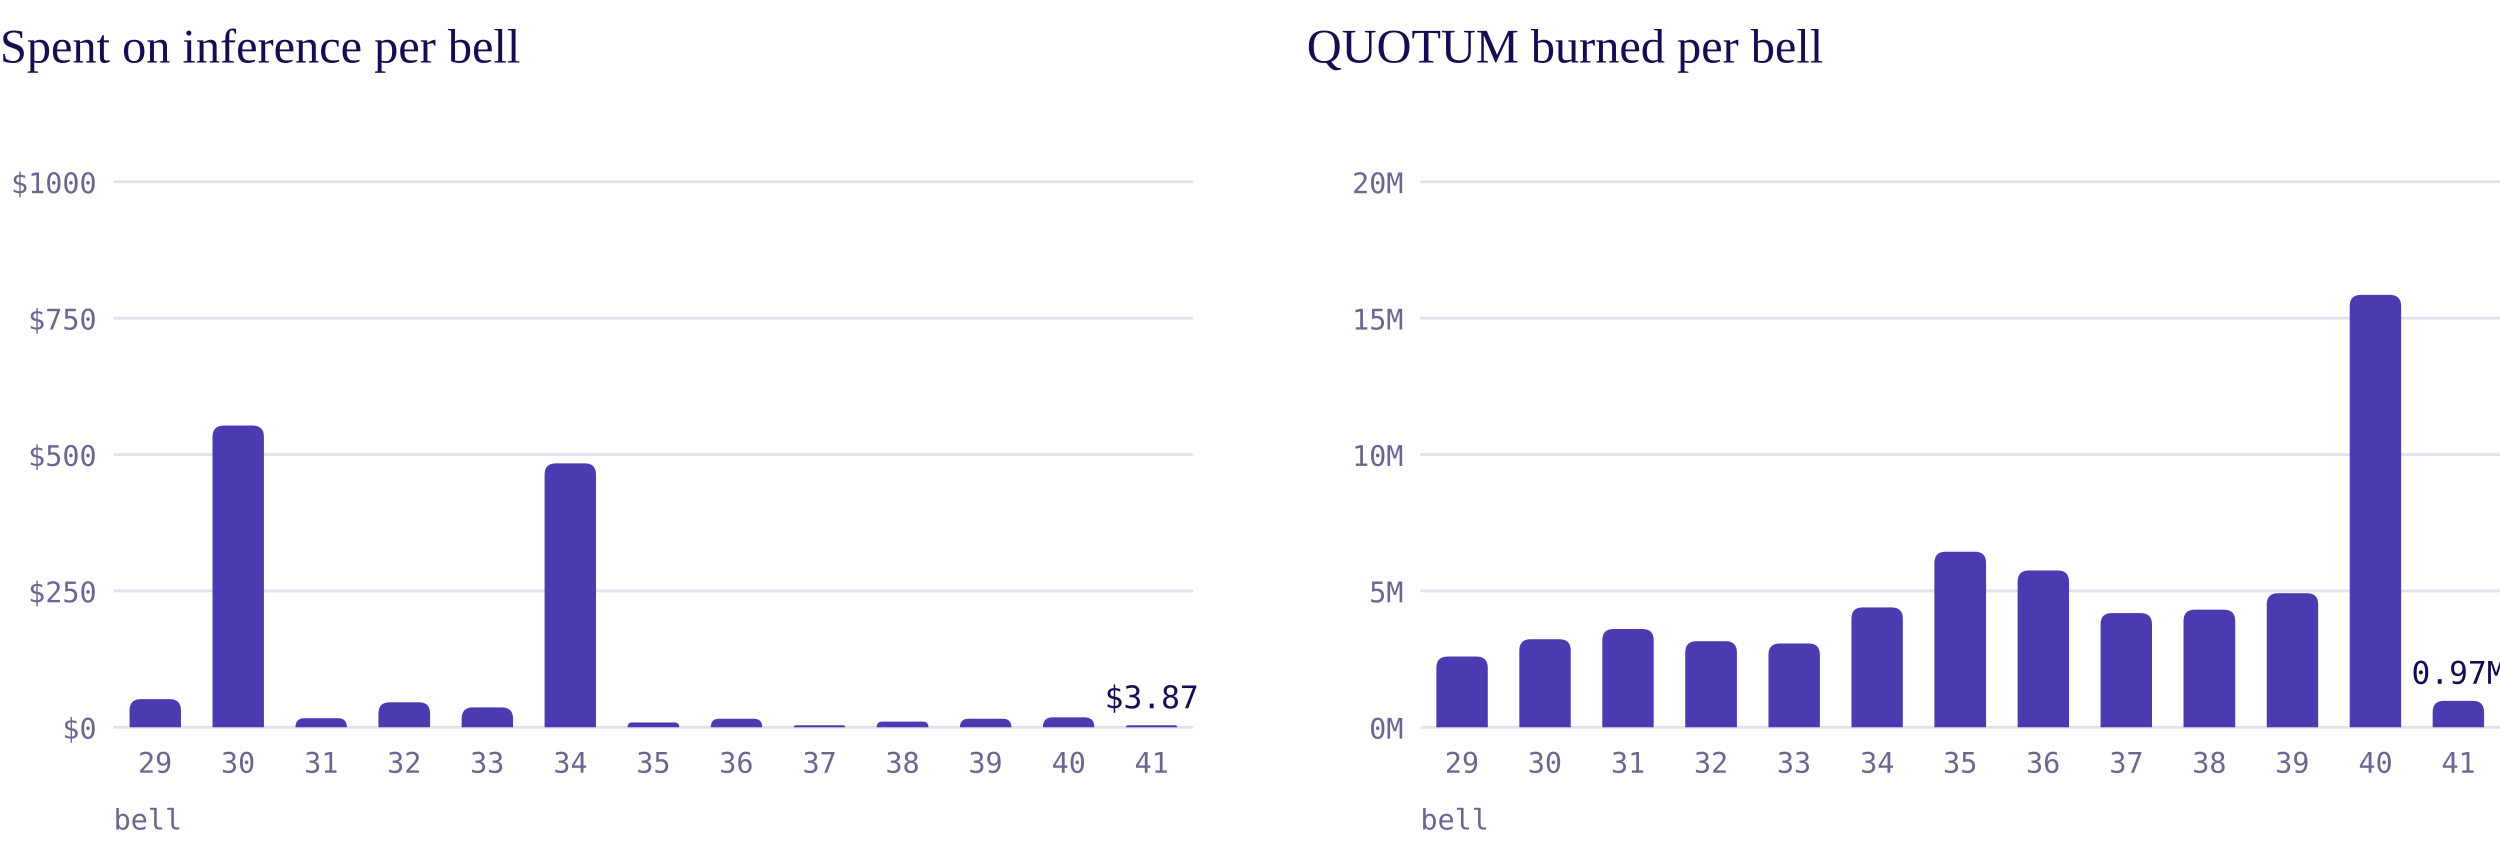
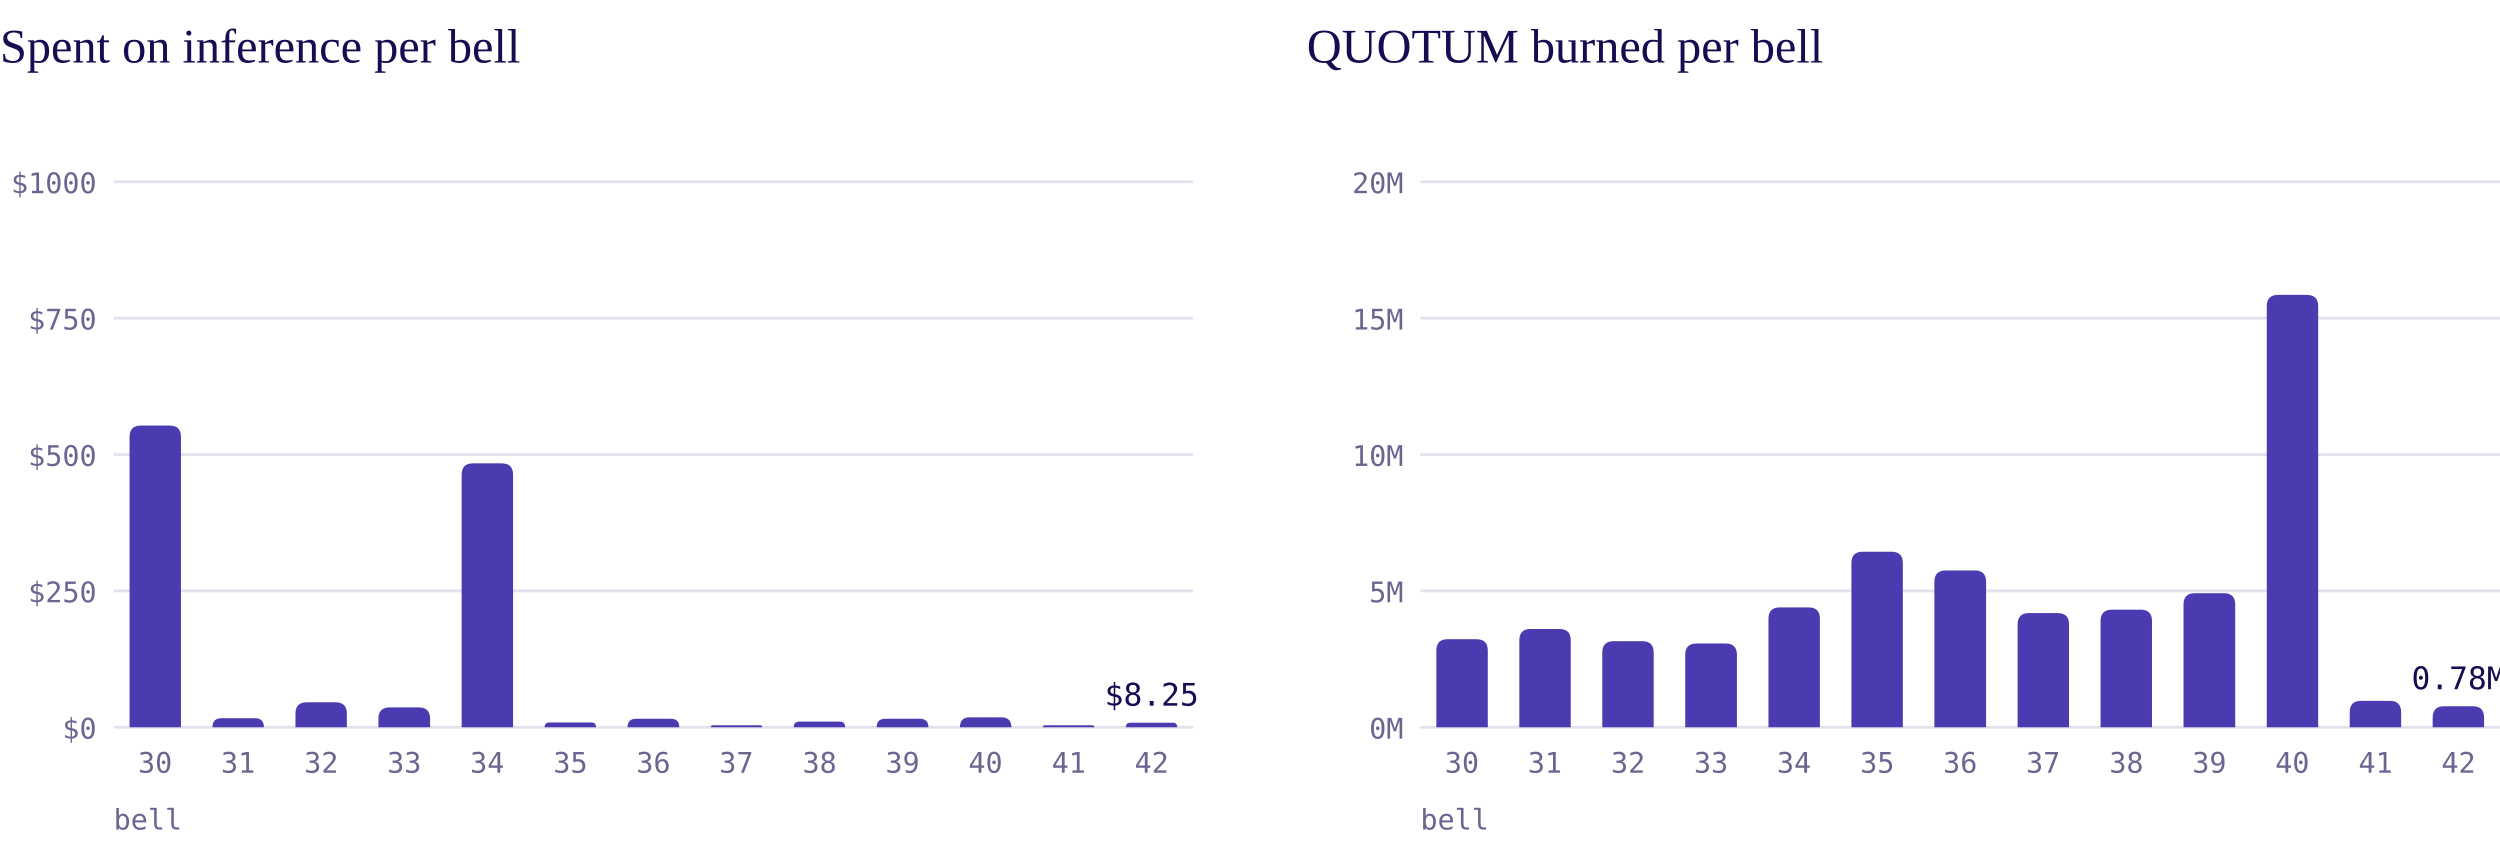
- <svg xmlns="http://www.w3.org/2000/svg" viewBox="0 0 880 300" width="880" height="300" role="img" aria-label="quotum bells 1 to 41: inference spent and QUOTUM burned per bell">
+ <svg xmlns="http://www.w3.org/2000/svg" viewBox="0 0 880 300" width="880" height="300" role="img" aria-label="quotum bells 1 to 42: inference spent and QUOTUM burned per bell">
  <text x="0" y="22" font-family="Georgia,'Times New Roman',serif" font-size="17" fill="#180b51">Spent on inference per bell</text>
  <line x1="40" x2="420" y1="256.0" y2="256.0" stroke="#e4e1ee" stroke-width="1" />
  <text x="34" y="260.0" text-anchor="end" font-family="ui-monospace,SFMono-Regular,Menlo,monospace" font-size="10" fill="#6b6690">$0</text>
  <line x1="40" x2="420" y1="208.0" y2="208.0" stroke="#e4e1ee" stroke-width="1" />
  <text x="34" y="212.0" text-anchor="end" font-family="ui-monospace,SFMono-Regular,Menlo,monospace" font-size="10" fill="#6b6690">$250</text>
  <line x1="40" x2="420" y1="160.0" y2="160.0" stroke="#e4e1ee" stroke-width="1" />
  <text x="34" y="164.0" text-anchor="end" font-family="ui-monospace,SFMono-Regular,Menlo,monospace" font-size="10" fill="#6b6690">$500</text>
  <line x1="40" x2="420" y1="112.0" y2="112.0" stroke="#e4e1ee" stroke-width="1" />
  <text x="34" y="116.0" text-anchor="end" font-family="ui-monospace,SFMono-Regular,Menlo,monospace" font-size="10" fill="#6b6690">$750</text>
  <line x1="40" x2="420" y1="64.0" y2="64.0" stroke="#e4e1ee" stroke-width="1" />
  <text x="34" y="68.0" text-anchor="end" font-family="ui-monospace,SFMono-Regular,Menlo,monospace" font-size="10" fill="#6b6690">$1000</text>
-   <path d="M45.6,256.0 V250.1 Q45.6,246.1 49.6,246.1 H59.7 Q63.7,246.1 63.7,250.1 V256.0 Z" fill="#4b3bb0" />
-   <text x="54.6" y="272" text-anchor="middle" font-family="ui-monospace,SFMono-Regular,Menlo,monospace" font-size="10" fill="#6b6690">29</text>
-   <path d="M74.8,256.0 V153.8 Q74.8,149.8 78.8,149.8 H88.9 Q92.9,149.8 92.9,153.8 V256.0 Z" fill="#4b3bb0" />
-   <text x="83.8" y="272" text-anchor="middle" font-family="ui-monospace,SFMono-Regular,Menlo,monospace" font-size="10" fill="#6b6690">30</text>
-   <path d="M104.0,256.0 V256.0 Q104.0,252.8 107.2,252.8 H118.9 Q122.1,252.8 122.1,256.0 V256.0 Z" fill="#4b3bb0" />
-   <text x="113.1" y="272" text-anchor="middle" font-family="ui-monospace,SFMono-Regular,Menlo,monospace" font-size="10" fill="#6b6690">31</text>
-   <path d="M133.2,256.0 V251.2 Q133.2,247.2 137.2,247.2 H147.4 Q151.4,247.2 151.4,251.2 V256.0 Z" fill="#4b3bb0" />
-   <text x="142.3" y="272" text-anchor="middle" font-family="ui-monospace,SFMono-Regular,Menlo,monospace" font-size="10" fill="#6b6690">32</text>
-   <path d="M162.5,256.0 V253.0 Q162.5,249.0 166.5,249.0 H176.6 Q180.6,249.0 180.6,253.0 V256.0 Z" fill="#4b3bb0" />
-   <text x="171.5" y="272" text-anchor="middle" font-family="ui-monospace,SFMono-Regular,Menlo,monospace" font-size="10" fill="#6b6690">33</text>
-   <path d="M191.7,256.0 V167.1 Q191.7,163.1 195.7,163.1 H205.8 Q209.8,163.1 209.8,167.1 V256.0 Z" fill="#4b3bb0" />
-   <text x="200.8" y="272" text-anchor="middle" font-family="ui-monospace,SFMono-Regular,Menlo,monospace" font-size="10" fill="#6b6690">34</text>
-   <path d="M220.9,256.0 V256.0 Q220.9,254.3 222.6,254.3 H237.4 Q239.1,254.3 239.1,256.0 V256.0 Z" fill="#4b3bb0" />
-   <text x="230.0" y="272" text-anchor="middle" font-family="ui-monospace,SFMono-Regular,Menlo,monospace" font-size="10" fill="#6b6690">35</text>
-   <path d="M250.2,256.0 V256.0 Q250.2,253.0 253.1,253.0 H265.3 Q268.3,253.0 268.3,256.0 V256.0 Z" fill="#4b3bb0" />
-   <text x="259.2" y="272" text-anchor="middle" font-family="ui-monospace,SFMono-Regular,Menlo,monospace" font-size="10" fill="#6b6690">36</text>
-   <path d="M279.4,256.0 V256.0 Q279.4,255.3 280.1,255.3 H296.8 Q297.5,255.3 297.5,256.0 V256.0 Z" fill="#4b3bb0" />
-   <text x="288.5" y="272" text-anchor="middle" font-family="ui-monospace,SFMono-Regular,Menlo,monospace" font-size="10" fill="#6b6690">37</text>
-   <path d="M308.6,256.0 V256.0 Q308.6,254.0 310.6,254.0 H324.8 Q326.8,254.0 326.8,256.0 V256.0 Z" fill="#4b3bb0" />
-   <text x="317.7" y="272" text-anchor="middle" font-family="ui-monospace,SFMono-Regular,Menlo,monospace" font-size="10" fill="#6b6690">38</text>
-   <path d="M337.9,256.0 V256.0 Q337.9,253.0 340.9,253.0 H353.0 Q356.0,253.0 356.0,256.0 V256.0 Z" fill="#4b3bb0" />
-   <text x="346.9" y="272" text-anchor="middle" font-family="ui-monospace,SFMono-Regular,Menlo,monospace" font-size="10" fill="#6b6690">39</text>
-   <path d="M367.1,256.0 V256.0 Q367.1,252.5 370.6,252.5 H381.7 Q385.2,252.5 385.2,256.0 V256.0 Z" fill="#4b3bb0" />
-   <text x="376.2" y="272" text-anchor="middle" font-family="ui-monospace,SFMono-Regular,Menlo,monospace" font-size="10" fill="#6b6690">40</text>
-   <path d="M396.3,256.0 V256.0 Q396.3,255.3 397.1,255.3 H413.7 Q414.4,255.3 414.4,256.0 V256.0 Z" fill="#4b3bb0" />
-   <text x="405.4" y="272" text-anchor="middle" font-family="ui-monospace,SFMono-Regular,Menlo,monospace" font-size="10" fill="#6b6690">41</text>
-   <text x="405.4" y="249.3" text-anchor="middle" font-family="ui-monospace,SFMono-Regular,Menlo,monospace" font-size="11" fill="#180b51">$3.87</text>
+   <path d="M45.6,256.0 V153.8 Q45.6,149.8 49.6,149.8 H59.7 Q63.7,149.8 63.7,153.8 V256.0 Z" fill="#4b3bb0" />
+   <text x="54.6" y="272" text-anchor="middle" font-family="ui-monospace,SFMono-Regular,Menlo,monospace" font-size="10" fill="#6b6690">30</text>
+   <path d="M74.8,256.0 V256.0 Q74.8,252.8 78.0,252.8 H89.7 Q92.9,252.8 92.9,256.0 V256.0 Z" fill="#4b3bb0" />
+   <text x="83.8" y="272" text-anchor="middle" font-family="ui-monospace,SFMono-Regular,Menlo,monospace" font-size="10" fill="#6b6690">31</text>
+   <path d="M104.0,256.0 V251.2 Q104.0,247.2 108.0,247.2 H118.1 Q122.1,247.2 122.1,251.2 V256.0 Z" fill="#4b3bb0" />
+   <text x="113.1" y="272" text-anchor="middle" font-family="ui-monospace,SFMono-Regular,Menlo,monospace" font-size="10" fill="#6b6690">32</text>
+   <path d="M133.2,256.0 V253.0 Q133.2,249.0 137.2,249.0 H147.4 Q151.4,249.0 151.4,253.0 V256.0 Z" fill="#4b3bb0" />
+   <text x="142.3" y="272" text-anchor="middle" font-family="ui-monospace,SFMono-Regular,Menlo,monospace" font-size="10" fill="#6b6690">33</text>
+   <path d="M162.5,256.0 V167.1 Q162.5,163.1 166.5,163.1 H176.6 Q180.6,163.1 180.6,167.1 V256.0 Z" fill="#4b3bb0" />
+   <text x="171.5" y="272" text-anchor="middle" font-family="ui-monospace,SFMono-Regular,Menlo,monospace" font-size="10" fill="#6b6690">34</text>
+   <path d="M191.7,256.0 V256.0 Q191.7,254.3 193.4,254.3 H208.1 Q209.8,254.3 209.8,256.0 V256.0 Z" fill="#4b3bb0" />
+   <text x="200.8" y="272" text-anchor="middle" font-family="ui-monospace,SFMono-Regular,Menlo,monospace" font-size="10" fill="#6b6690">35</text>
+   <path d="M220.9,256.0 V256.0 Q220.9,253.0 223.9,253.0 H236.1 Q239.1,253.0 239.1,256.0 V256.0 Z" fill="#4b3bb0" />
+   <text x="230.0" y="272" text-anchor="middle" font-family="ui-monospace,SFMono-Regular,Menlo,monospace" font-size="10" fill="#6b6690">36</text>
+   <path d="M250.2,256.0 V256.0 Q250.2,255.3 250.9,255.3 H267.6 Q268.3,255.3 268.3,256.0 V256.0 Z" fill="#4b3bb0" />
+   <text x="259.2" y="272" text-anchor="middle" font-family="ui-monospace,SFMono-Regular,Menlo,monospace" font-size="10" fill="#6b6690">37</text>
+   <path d="M279.4,256.0 V256.0 Q279.4,254.0 281.4,254.0 H295.6 Q297.5,254.0 297.5,256.0 V256.0 Z" fill="#4b3bb0" />
+   <text x="288.5" y="272" text-anchor="middle" font-family="ui-monospace,SFMono-Regular,Menlo,monospace" font-size="10" fill="#6b6690">38</text>
+   <path d="M308.6,256.0 V256.0 Q308.6,253.0 311.7,253.0 H323.7 Q326.8,253.0 326.8,256.0 V256.0 Z" fill="#4b3bb0" />
+   <text x="317.7" y="272" text-anchor="middle" font-family="ui-monospace,SFMono-Regular,Menlo,monospace" font-size="10" fill="#6b6690">39</text>
+   <path d="M337.9,256.0 V256.0 Q337.9,252.5 341.3,252.5 H352.5 Q356.0,252.5 356.0,256.0 V256.0 Z" fill="#4b3bb0" />
+   <text x="346.9" y="272" text-anchor="middle" font-family="ui-monospace,SFMono-Regular,Menlo,monospace" font-size="10" fill="#6b6690">40</text>
+   <path d="M367.1,256.0 V256.0 Q367.1,255.3 367.8,255.3 H384.5 Q385.2,255.3 385.2,256.0 V256.0 Z" fill="#4b3bb0" />
+   <text x="376.2" y="272" text-anchor="middle" font-family="ui-monospace,SFMono-Regular,Menlo,monospace" font-size="10" fill="#6b6690">41</text>
+   <path d="M396.3,256.0 V256.0 Q396.3,254.4 397.9,254.4 H412.9 Q414.4,254.4 414.4,256.0 V256.0 Z" fill="#4b3bb0" />
+   <text x="405.4" y="272" text-anchor="middle" font-family="ui-monospace,SFMono-Regular,Menlo,monospace" font-size="10" fill="#6b6690">42</text>
+   <text x="405.4" y="248.4" text-anchor="middle" font-family="ui-monospace,SFMono-Regular,Menlo,monospace" font-size="11" fill="#180b51">$8.25</text>
  <text x="40" y="292" font-family="ui-monospace,SFMono-Regular,Menlo,monospace" font-size="10" fill="#6b6690">bell</text>
  <text x="460" y="22" font-family="Georgia,'Times New Roman',serif" font-size="17" fill="#180b51">QUOTUM burned per bell</text>
  <line x1="500" x2="880" y1="256.0" y2="256.0" stroke="#e4e1ee" stroke-width="1" />
  <text x="494" y="260.0" text-anchor="end" font-family="ui-monospace,SFMono-Regular,Menlo,monospace" font-size="10" fill="#6b6690">0M</text>
  <line x1="500" x2="880" y1="208.0" y2="208.0" stroke="#e4e1ee" stroke-width="1" />
  <text x="494" y="212.0" text-anchor="end" font-family="ui-monospace,SFMono-Regular,Menlo,monospace" font-size="10" fill="#6b6690">5M</text>
  <line x1="500" x2="880" y1="160.0" y2="160.0" stroke="#e4e1ee" stroke-width="1" />
  <text x="494" y="164.0" text-anchor="end" font-family="ui-monospace,SFMono-Regular,Menlo,monospace" font-size="10" fill="#6b6690">10M</text>
  <line x1="500" x2="880" y1="112.0" y2="112.0" stroke="#e4e1ee" stroke-width="1" />
  <text x="494" y="116.0" text-anchor="end" font-family="ui-monospace,SFMono-Regular,Menlo,monospace" font-size="10" fill="#6b6690">15M</text>
  <line x1="500" x2="880" y1="64.0" y2="64.0" stroke="#e4e1ee" stroke-width="1" />
  <text x="494" y="68.0" text-anchor="end" font-family="ui-monospace,SFMono-Regular,Menlo,monospace" font-size="10" fill="#6b6690">20M</text>
-   <path d="M505.6,256.0 V235.1 Q505.6,231.1 509.6,231.1 H519.7 Q523.7,231.1 523.7,235.1 V256.0 Z" fill="#4b3bb0" />
-   <text x="514.6" y="272" text-anchor="middle" font-family="ui-monospace,SFMono-Regular,Menlo,monospace" font-size="10" fill="#6b6690">29</text>
-   <path d="M534.8,256.0 V229.0 Q534.8,225.0 538.8,225.0 H548.9 Q552.9,225.0 552.9,229.0 V256.0 Z" fill="#4b3bb0" />
-   <text x="543.8" y="272" text-anchor="middle" font-family="ui-monospace,SFMono-Regular,Menlo,monospace" font-size="10" fill="#6b6690">30</text>
-   <path d="M564.0,256.0 V225.4 Q564.0,221.4 568.0,221.4 H578.1 Q582.1,221.4 582.1,225.4 V256.0 Z" fill="#4b3bb0" />
-   <text x="573.1" y="272" text-anchor="middle" font-family="ui-monospace,SFMono-Regular,Menlo,monospace" font-size="10" fill="#6b6690">31</text>
-   <path d="M593.2,256.0 V229.7 Q593.2,225.7 597.2,225.7 H607.4 Q611.4,225.7 611.4,229.7 V256.0 Z" fill="#4b3bb0" />
-   <text x="602.3" y="272" text-anchor="middle" font-family="ui-monospace,SFMono-Regular,Menlo,monospace" font-size="10" fill="#6b6690">32</text>
-   <path d="M622.5,256.0 V230.5 Q622.5,226.5 626.5,226.5 H636.6 Q640.6,226.5 640.6,230.5 V256.0 Z" fill="#4b3bb0" />
-   <text x="631.5" y="272" text-anchor="middle" font-family="ui-monospace,SFMono-Regular,Menlo,monospace" font-size="10" fill="#6b6690">33</text>
-   <path d="M651.7,256.0 V217.8 Q651.7,213.8 655.7,213.8 H665.8 Q669.8,213.8 669.8,217.8 V256.0 Z" fill="#4b3bb0" />
-   <text x="660.8" y="272" text-anchor="middle" font-family="ui-monospace,SFMono-Regular,Menlo,monospace" font-size="10" fill="#6b6690">34</text>
-   <path d="M680.9,256.0 V198.2 Q680.9,194.2 684.9,194.2 H695.1 Q699.1,194.2 699.1,198.2 V256.0 Z" fill="#4b3bb0" />
-   <text x="690.0" y="272" text-anchor="middle" font-family="ui-monospace,SFMono-Regular,Menlo,monospace" font-size="10" fill="#6b6690">35</text>
-   <path d="M710.2,256.0 V204.8 Q710.2,200.8 714.2,200.8 H724.3 Q728.3,200.8 728.3,204.8 V256.0 Z" fill="#4b3bb0" />
-   <text x="719.2" y="272" text-anchor="middle" font-family="ui-monospace,SFMono-Regular,Menlo,monospace" font-size="10" fill="#6b6690">36</text>
-   <path d="M739.4,256.0 V219.8 Q739.4,215.8 743.4,215.8 H753.5 Q757.5,215.8 757.5,219.8 V256.0 Z" fill="#4b3bb0" />
-   <text x="748.5" y="272" text-anchor="middle" font-family="ui-monospace,SFMono-Regular,Menlo,monospace" font-size="10" fill="#6b6690">37</text>
-   <path d="M768.6,256.0 V218.6 Q768.6,214.6 772.6,214.6 H782.8 Q786.8,214.6 786.8,218.6 V256.0 Z" fill="#4b3bb0" />
-   <text x="777.7" y="272" text-anchor="middle" font-family="ui-monospace,SFMono-Regular,Menlo,monospace" font-size="10" fill="#6b6690">38</text>
-   <path d="M797.9,256.0 V212.8 Q797.9,208.8 801.9,208.8 H812.0 Q816.0,208.8 816.0,212.8 V256.0 Z" fill="#4b3bb0" />
-   <text x="806.9" y="272" text-anchor="middle" font-family="ui-monospace,SFMono-Regular,Menlo,monospace" font-size="10" fill="#6b6690">39</text>
-   <path d="M827.1,256.0 V107.8 Q827.1,103.8 831.1,103.8 H841.2 Q845.2,103.8 845.2,107.8 V256.0 Z" fill="#4b3bb0" />
-   <text x="836.2" y="272" text-anchor="middle" font-family="ui-monospace,SFMono-Regular,Menlo,monospace" font-size="10" fill="#6b6690">40</text>
-   <path d="M856.3,256.0 V250.7 Q856.3,246.7 860.3,246.7 H870.4 Q874.4,246.7 874.4,250.7 V256.0 Z" fill="#4b3bb0" />
-   <text x="865.4" y="272" text-anchor="middle" font-family="ui-monospace,SFMono-Regular,Menlo,monospace" font-size="10" fill="#6b6690">41</text>
-   <text x="865.4" y="240.7" text-anchor="middle" font-family="ui-monospace,SFMono-Regular,Menlo,monospace" font-size="11" fill="#180b51">0.97M</text>
+   <path d="M505.6,256.0 V229.0 Q505.6,225.0 509.6,225.0 H519.7 Q523.7,225.0 523.7,229.0 V256.0 Z" fill="#4b3bb0" />
+   <text x="514.6" y="272" text-anchor="middle" font-family="ui-monospace,SFMono-Regular,Menlo,monospace" font-size="10" fill="#6b6690">30</text>
+   <path d="M534.8,256.0 V225.4 Q534.8,221.4 538.8,221.4 H548.9 Q552.9,221.4 552.9,225.4 V256.0 Z" fill="#4b3bb0" />
+   <text x="543.8" y="272" text-anchor="middle" font-family="ui-monospace,SFMono-Regular,Menlo,monospace" font-size="10" fill="#6b6690">31</text>
+   <path d="M564.0,256.0 V229.7 Q564.0,225.7 568.0,225.7 H578.1 Q582.1,225.7 582.1,229.7 V256.0 Z" fill="#4b3bb0" />
+   <text x="573.1" y="272" text-anchor="middle" font-family="ui-monospace,SFMono-Regular,Menlo,monospace" font-size="10" fill="#6b6690">32</text>
+   <path d="M593.2,256.0 V230.5 Q593.2,226.5 597.2,226.5 H607.4 Q611.4,226.5 611.4,230.5 V256.0 Z" fill="#4b3bb0" />
+   <text x="602.3" y="272" text-anchor="middle" font-family="ui-monospace,SFMono-Regular,Menlo,monospace" font-size="10" fill="#6b6690">33</text>
+   <path d="M622.5,256.0 V217.8 Q622.5,213.8 626.5,213.8 H636.6 Q640.6,213.8 640.6,217.8 V256.0 Z" fill="#4b3bb0" />
+   <text x="631.5" y="272" text-anchor="middle" font-family="ui-monospace,SFMono-Regular,Menlo,monospace" font-size="10" fill="#6b6690">34</text>
+   <path d="M651.7,256.0 V198.2 Q651.7,194.2 655.7,194.2 H665.8 Q669.8,194.2 669.8,198.2 V256.0 Z" fill="#4b3bb0" />
+   <text x="660.8" y="272" text-anchor="middle" font-family="ui-monospace,SFMono-Regular,Menlo,monospace" font-size="10" fill="#6b6690">35</text>
+   <path d="M680.9,256.0 V204.8 Q680.9,200.8 684.9,200.8 H695.1 Q699.1,200.8 699.1,204.8 V256.0 Z" fill="#4b3bb0" />
+   <text x="690.0" y="272" text-anchor="middle" font-family="ui-monospace,SFMono-Regular,Menlo,monospace" font-size="10" fill="#6b6690">36</text>
+   <path d="M710.2,256.0 V219.8 Q710.2,215.8 714.2,215.8 H724.3 Q728.3,215.8 728.3,219.8 V256.0 Z" fill="#4b3bb0" />
+   <text x="719.2" y="272" text-anchor="middle" font-family="ui-monospace,SFMono-Regular,Menlo,monospace" font-size="10" fill="#6b6690">37</text>
+   <path d="M739.4,256.0 V218.6 Q739.4,214.6 743.4,214.6 H753.5 Q757.5,214.6 757.5,218.6 V256.0 Z" fill="#4b3bb0" />
+   <text x="748.5" y="272" text-anchor="middle" font-family="ui-monospace,SFMono-Regular,Menlo,monospace" font-size="10" fill="#6b6690">38</text>
+   <path d="M768.6,256.0 V212.8 Q768.6,208.8 772.6,208.8 H782.8 Q786.8,208.8 786.8,212.8 V256.0 Z" fill="#4b3bb0" />
+   <text x="777.7" y="272" text-anchor="middle" font-family="ui-monospace,SFMono-Regular,Menlo,monospace" font-size="10" fill="#6b6690">39</text>
+   <path d="M797.9,256.0 V107.8 Q797.9,103.8 801.9,103.8 H812.0 Q816.0,103.8 816.0,107.8 V256.0 Z" fill="#4b3bb0" />
+   <text x="806.9" y="272" text-anchor="middle" font-family="ui-monospace,SFMono-Regular,Menlo,monospace" font-size="10" fill="#6b6690">40</text>
+   <path d="M827.1,256.0 V250.7 Q827.1,246.7 831.1,246.7 H841.2 Q845.2,246.7 845.2,250.7 V256.0 Z" fill="#4b3bb0" />
+   <text x="836.2" y="272" text-anchor="middle" font-family="ui-monospace,SFMono-Regular,Menlo,monospace" font-size="10" fill="#6b6690">41</text>
+   <path d="M856.3,256.0 V252.6 Q856.3,248.6 860.3,248.6 H870.4 Q874.4,248.6 874.4,252.6 V256.0 Z" fill="#4b3bb0" />
+   <text x="865.4" y="272" text-anchor="middle" font-family="ui-monospace,SFMono-Regular,Menlo,monospace" font-size="10" fill="#6b6690">42</text>
+   <text x="865.4" y="242.6" text-anchor="middle" font-family="ui-monospace,SFMono-Regular,Menlo,monospace" font-size="11" fill="#180b51">0.78M</text>
  <text x="500" y="292" font-family="ui-monospace,SFMono-Regular,Menlo,monospace" font-size="10" fill="#6b6690">bell</text>
</svg>
